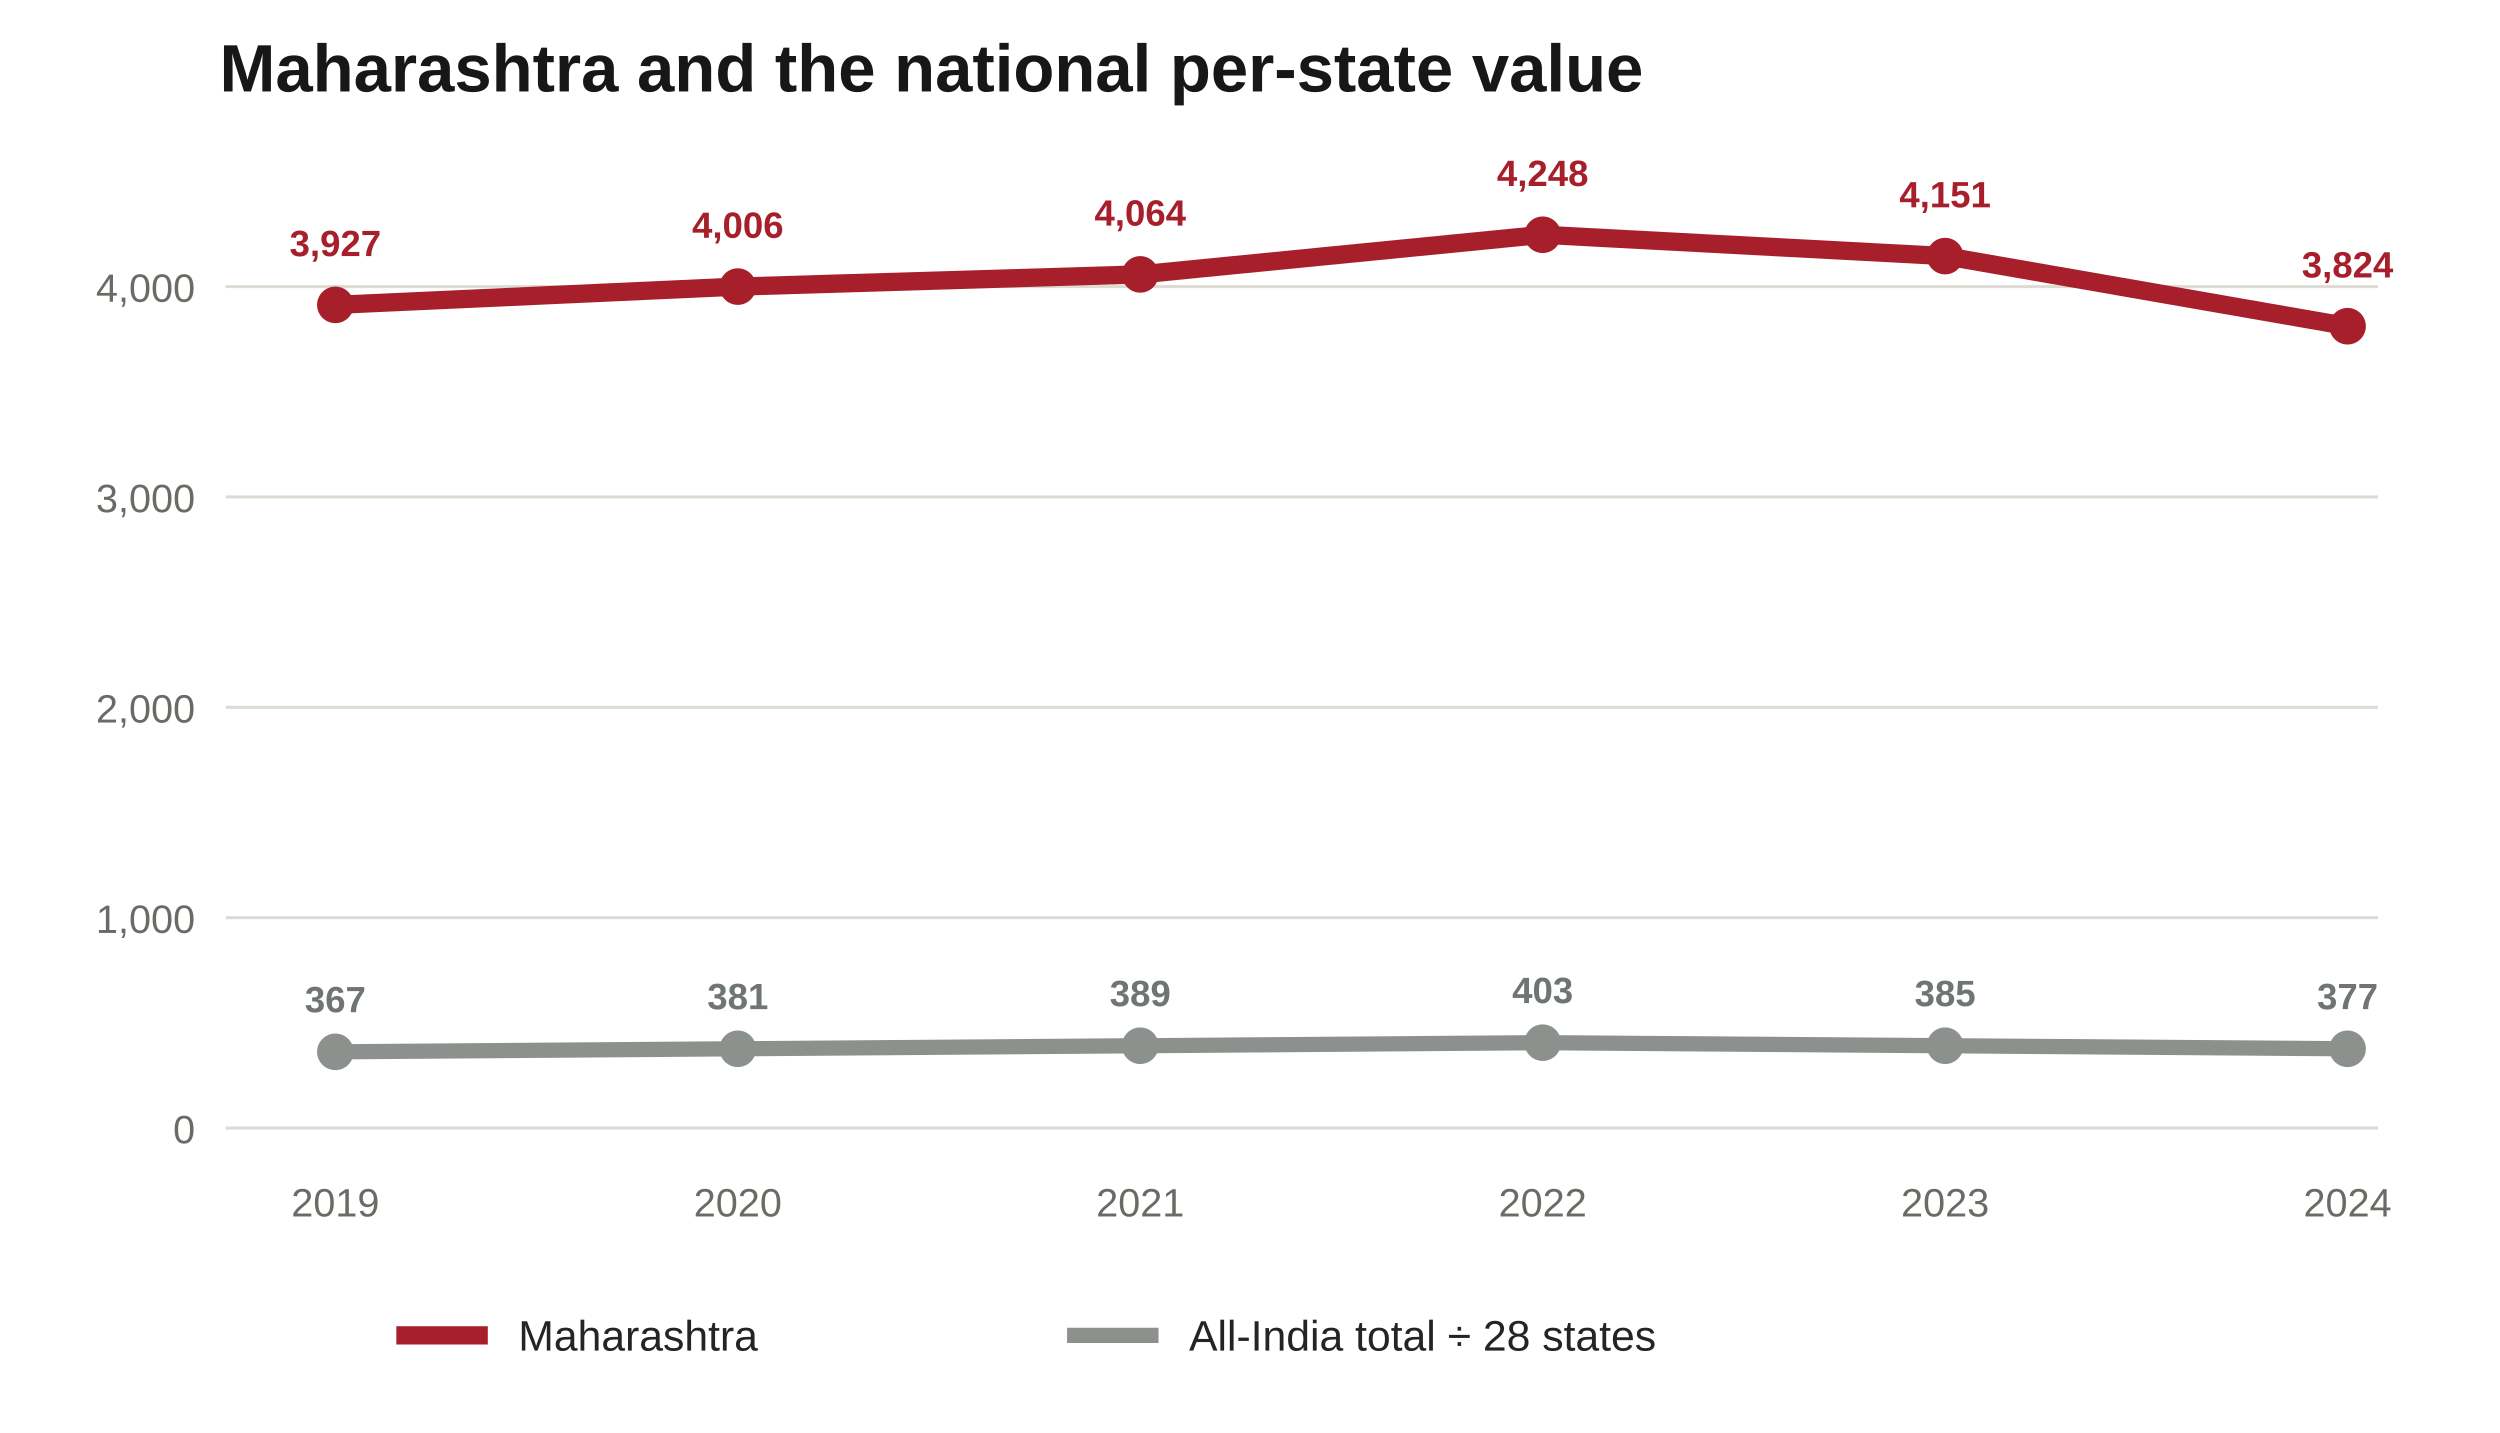
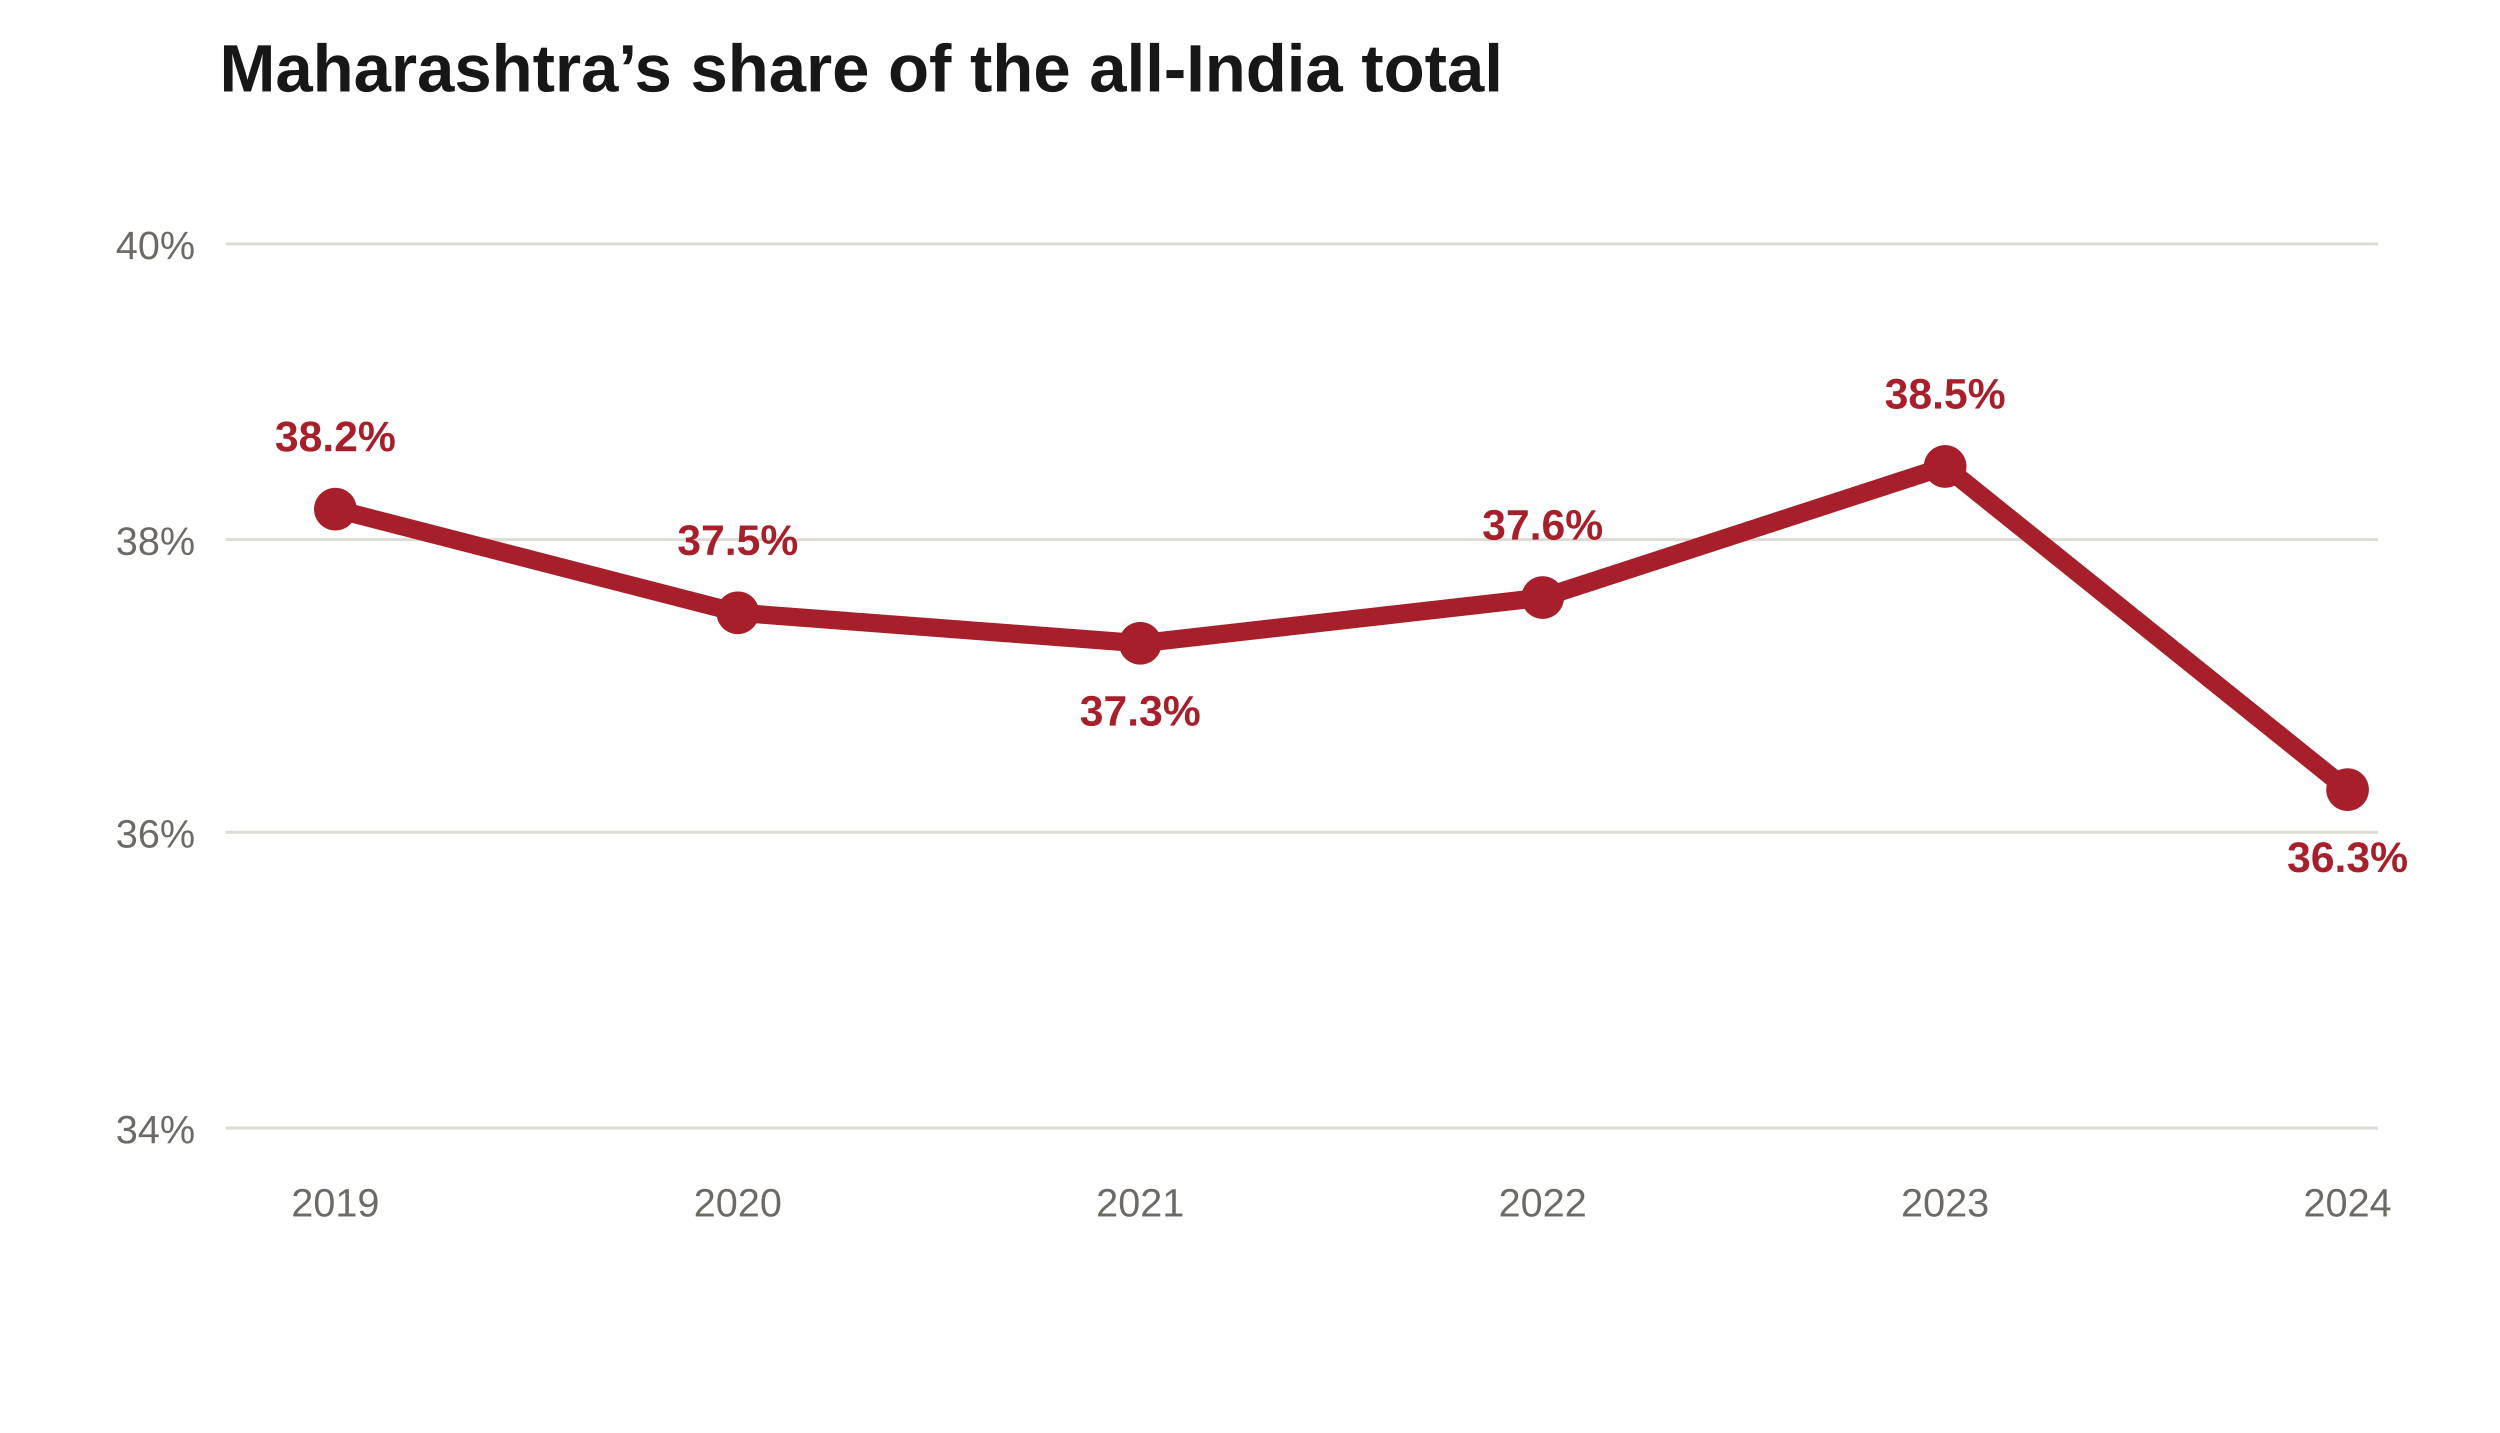
<svg xmlns="http://www.w3.org/2000/svg" viewBox="0 0 820 470" role="img" aria-labelledby="title desc">
  <rect width="820" height="470" fill="#fff" />
  <g font-family="Arial, Helvetica, sans-serif">
-     <text x="72" y="30" font-size="22" font-weight="700" fill="#171717">Maharashtra and the national per-state value</text>
+     <text x="72" y="30" font-size="22" font-weight="700" fill="#171717">Maharashtra’s share of the all-India total</text>
    <g stroke="#dedbd5" stroke-width="1">
      <line x1="74" y1="370" x2="780" y2="370" />
-       <line x1="74" y1="301" x2="780" y2="301" />
-       <line x1="74" y1="232" x2="780" y2="232" />
-       <line x1="74" y1="163" x2="780" y2="163" />
-       <line x1="74" y1="94" x2="780" y2="94" />
+       <line x1="74" y1="273" x2="780" y2="273" />
+       <line x1="74" y1="177" x2="780" y2="177" />
+       <line x1="74" y1="80" x2="780" y2="80" />
    </g>
    <g fill="#6d6a66" font-size="13" text-anchor="end">
-       <text x="64" y="375">0</text>
-       <text x="64" y="306">1,000</text>
-       <text x="64" y="237">2,000</text>
-       <text x="64" y="168">3,000</text>
-       <text x="64" y="99">4,000</text>
+       <text x="64" y="375">34%</text>
+       <text x="64" y="278">36%</text>
+       <text x="64" y="182">38%</text>
+       <text x="64" y="85">40%</text>
    </g>
    <g fill="#6d6a66" font-size="13" text-anchor="middle">
      <text x="110" y="399">2019</text>
      <text x="242" y="399">2020</text>
      <text x="374" y="399">2021</text>
      <text x="506" y="399">2022</text>
      <text x="638" y="399">2023</text>
      <text x="770" y="399">2024</text>
    </g>
-     <polyline fill="none" stroke="#a61f2b" stroke-width="6" stroke-linecap="round" stroke-linejoin="round" points="110,100 242,94 374,90 506,77 638,84 770,107" />
-     <polyline fill="none" stroke="#8c918d" stroke-width="5" stroke-linecap="round" stroke-linejoin="round" points="110,345 242,344 374,343 506,342 638,343 770,344" />
+     <polyline fill="none" stroke="#a61f2b" stroke-width="6" stroke-linecap="round" stroke-linejoin="round" points="110,167 242,201 374,211 506,196 638,153 770,259" />
    <g fill="#a61f2b">
-       <circle cx="110" cy="100" r="6" />
-       <circle cx="242" cy="94" r="6" />
-       <circle cx="374" cy="90" r="6" />
-       <circle cx="506" cy="77" r="6" />
-       <circle cx="638" cy="84" r="6" />
-       <circle cx="770" cy="107" r="6" />
+       <circle cx="110" cy="167" r="7" />
+       <circle cx="242" cy="201" r="7" />
+       <circle cx="374" cy="211" r="7" />
+       <circle cx="506" cy="196" r="7" />
+       <circle cx="638" cy="153" r="7" />
+       <circle cx="770" cy="259" r="7" />
    </g>
-     <g fill="#8c918d">
-       <circle cx="110" cy="345" r="6" />
-       <circle cx="242" cy="344" r="6" />
-       <circle cx="374" cy="343" r="6" />
-       <circle cx="506" cy="342" r="6" />
-       <circle cx="638" cy="343" r="6" />
-       <circle cx="770" cy="344" r="6" />
-     </g>
-     <g font-size="12" font-weight="700" text-anchor="middle">
-       <text x="110" y="84" fill="#a61f2b">3,927</text>
-       <text x="242" y="78" fill="#a61f2b">4,006</text>
-       <text x="374" y="74" fill="#a61f2b">4,064</text>
-       <text x="506" y="61" fill="#a61f2b">4,248</text>
-       <text x="638" y="68" fill="#a61f2b">4,151</text>
-       <text x="770" y="91" fill="#a61f2b">3,824</text>
-       <text x="110" y="332" fill="#6f7571">367</text>
-       <text x="242" y="331" fill="#6f7571">381</text>
-       <text x="374" y="330" fill="#6f7571">389</text>
-       <text x="506" y="329" fill="#6f7571">403</text>
-       <text x="638" y="330" fill="#6f7571">385</text>
-       <text x="770" y="331" fill="#6f7571">377</text>
-     </g>
-     <g font-size="14">
-       <line x1="130" y1="438" x2="160" y2="438" stroke="#a61f2b" stroke-width="6" />
-       <text x="170" y="443" fill="#242424">Maharashtra</text>
-       <line x1="350" y1="438" x2="380" y2="438" stroke="#8c918d" stroke-width="5" />
-       <text x="390" y="443" fill="#242424">All-India total ÷ 28 states</text>
+     <g fill="#a61f2b" font-size="14" font-weight="700" text-anchor="middle">
+       <text x="110" y="148">38.2%</text>
+       <text x="242" y="182">37.5%</text>
+       <text x="374" y="238">37.3%</text>
+       <text x="506" y="177">37.6%</text>
+       <text x="638" y="134">38.5%</text>
+       <text x="770" y="286">36.3%</text>
    </g>
  </g>
</svg>
